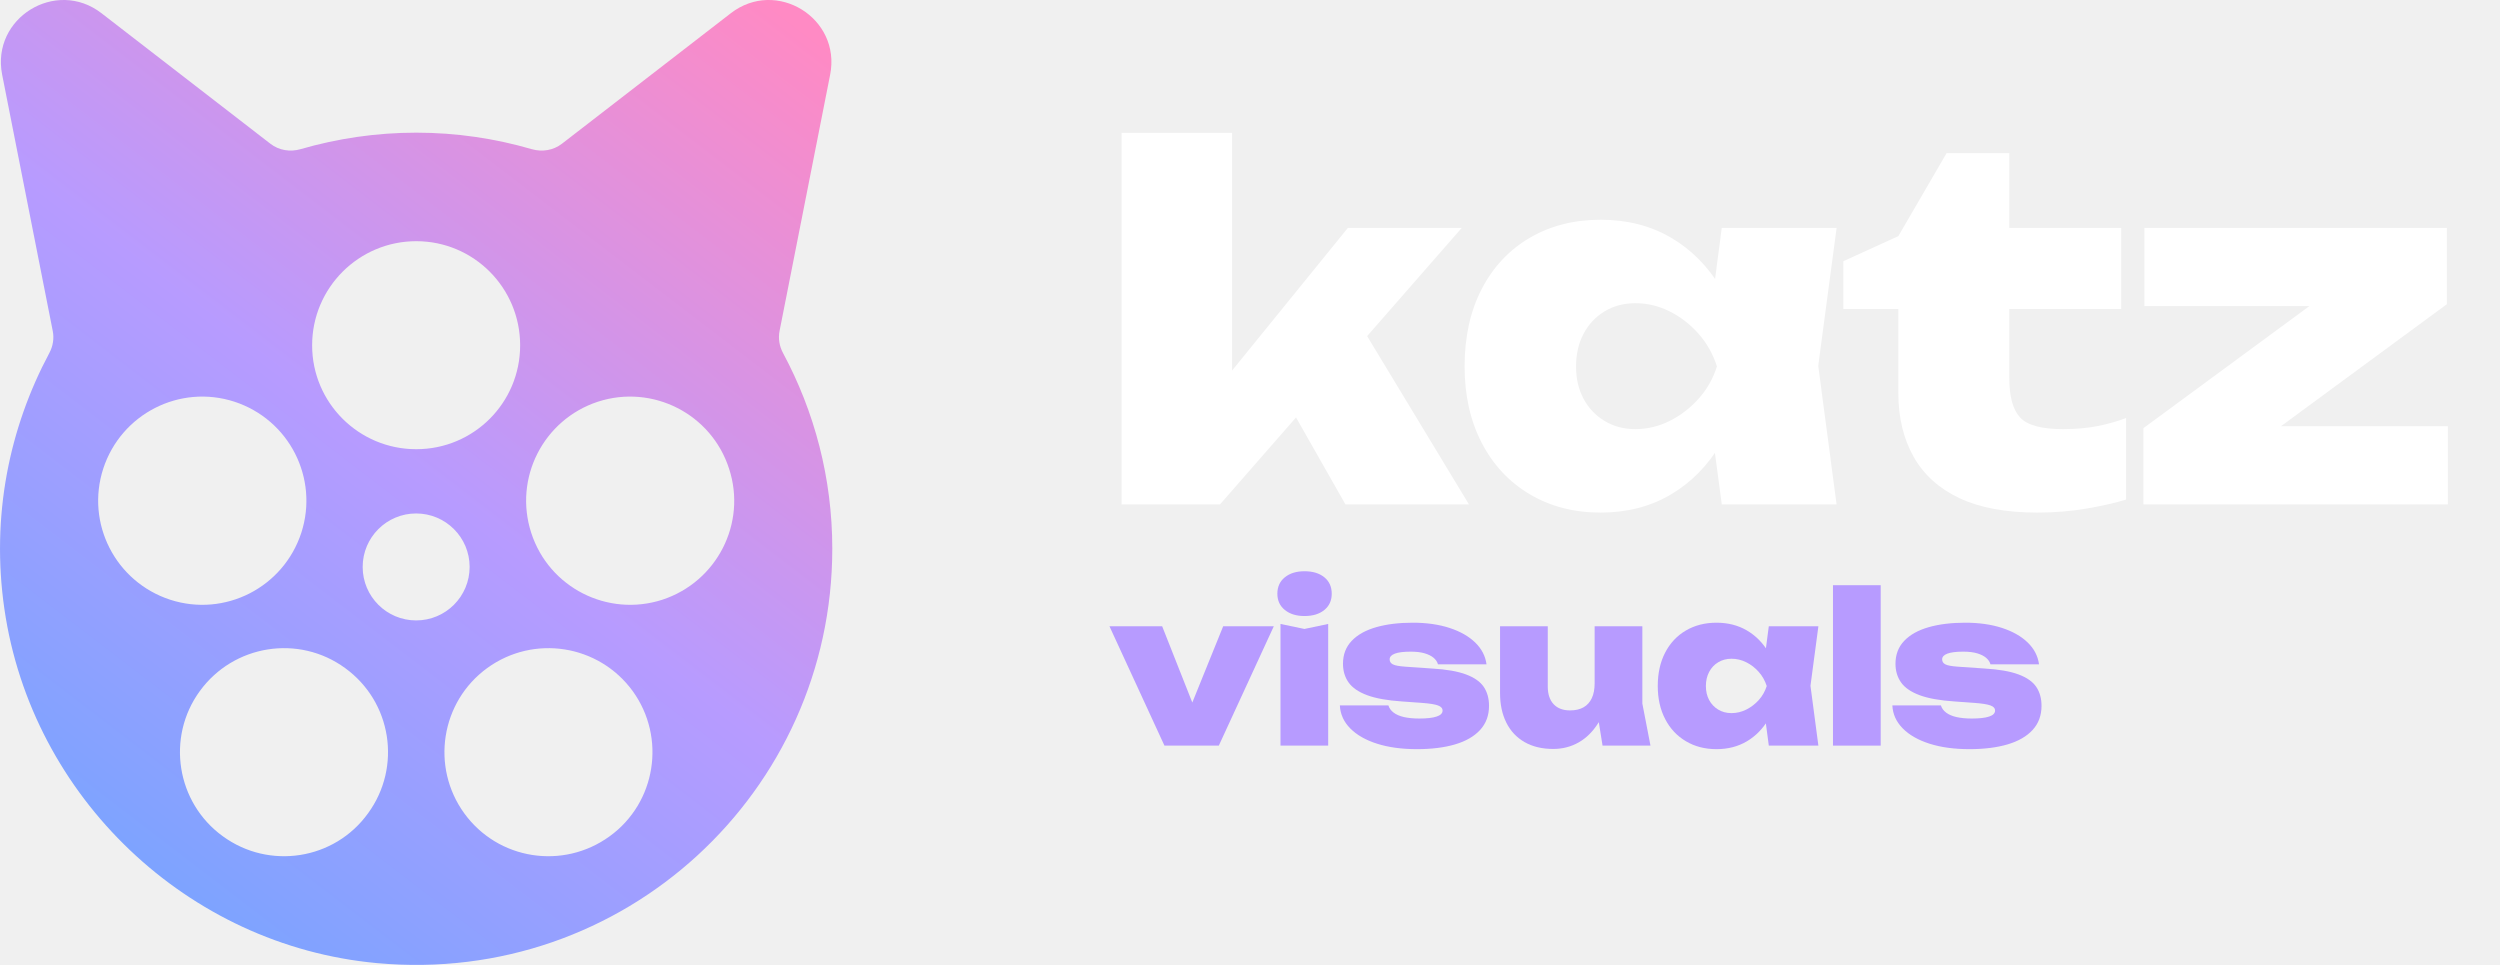
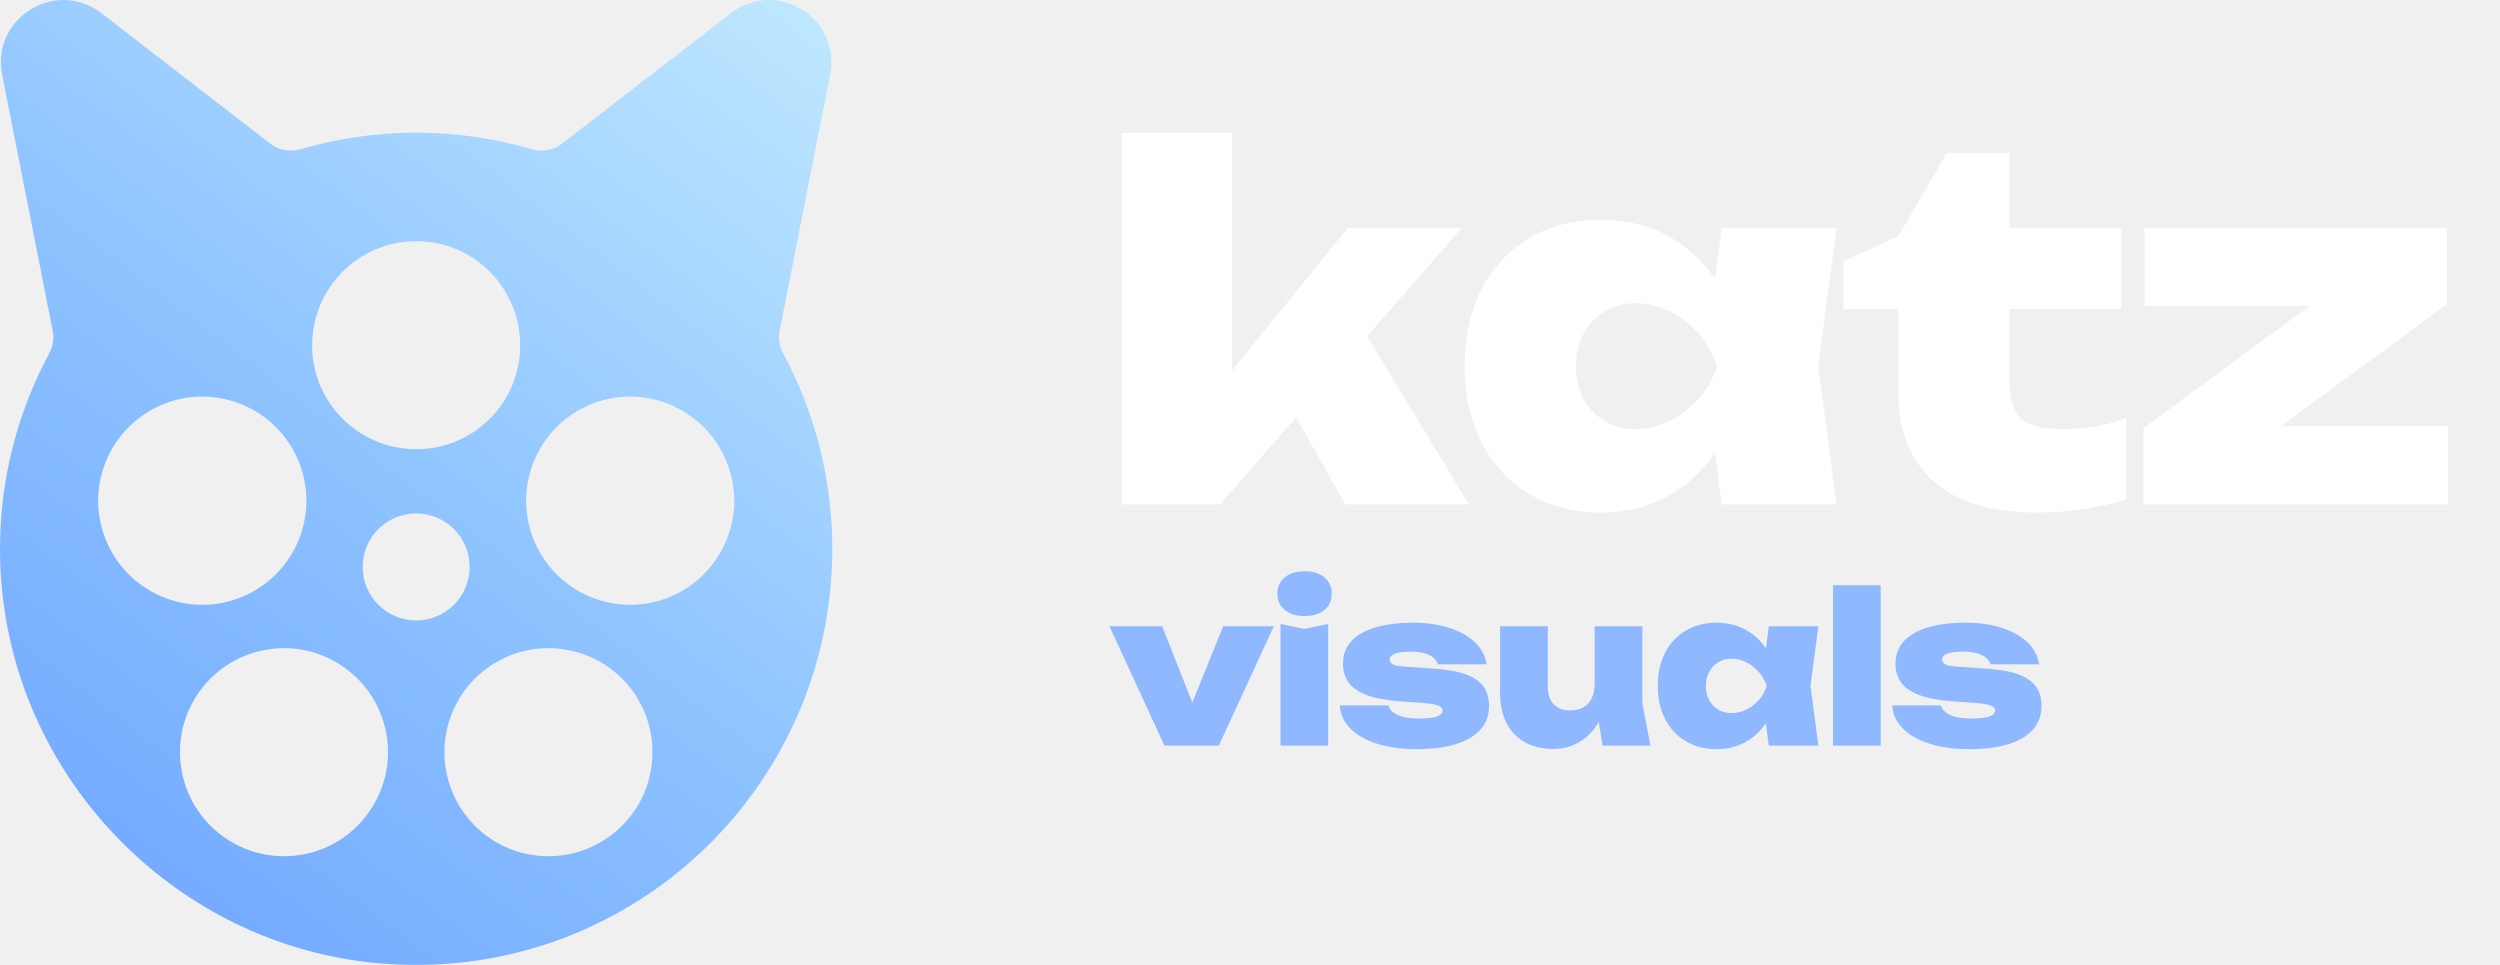
<svg xmlns="http://www.w3.org/2000/svg" viewBox="0 0 114 44" width="456" height="176">
  <defs>
    <linearGradient id="g" gradientUnits="userSpaceOnUse" x1="1560" y1="1290" x2="2280" y2="350">
      <stop offset="0" stop-color="#6FA5FF" />
-       <stop offset="0.5" stop-color="#B79BFF" />
-       <stop offset="1" stop-color="#FF8AC4" />
+       <stop offset="0.5" stop-color="#8FC4FF" />
+       <stop offset="1" stop-color="#BDE6FF" />
    </linearGradient>
  </defs>
  <g transform="translate(-68.422,-15.600) scale(0.04552)">
    <path d="M2287.56,696.43c-3.68-6.82-5.02-14.63-3.5-22.24l50.67-256.69c11.18-56.63-53.83-96.84-99.5-61.55     l-169.2,130.75c-8.61,6.64-19.81,8.46-30.25,5.42c-36.76-10.68-75.45-16.52-115.67-16.52c-40.2,0-79.08,5.85-115.89,16.53     c-10.44,3.03-21.65,1.21-30.23-5.43l-169.2-130.75c-45.69-35.29-110.7,4.92-99.52,61.56l50.69,256.75     c1.51,7.57,0.19,15.33-3.44,22.13c-40.01,74.83-58.52,163.15-45,256.38c27.33,188.49,183.45,337.25,373.08,354.73     c247.85,22.84,456.27-171.8,456.27-415.15C2336.87,821.55,2318.94,754.88,2287.56,696.43z M1920.1,584.32     c57.59,0,104.08,46.72,104.08,104.3c0,57.58-46.49,104.08-104.08,104.08c-57.57,0-104.3-46.51-104.3-104.08     C1815.81,631.04,1862.54,584.32,1920.1,584.32z M1606.54,812.18c17.95-54.92,76.64-84.81,131.33-67.09     c54.91,17.93,84.81,76.62,67.1,131.31c-17.95,54.92-76.64,84.81-131.33,67.1C1618.73,925.57,1588.83,866.89,1606.54,812.18z      M1871.84,1157.41c-33.65,46.73-98.98,56.92-145.5,23.03c-46.49-33.66-56.9-98.98-23.03-145.48c33.89-46.51,99-56.92,145.5-23.03     C1895.54,1045.8,1905.72,1110.91,1871.84,1157.41z M1920,964.22c-29.58,0-53.57-23.98-53.57-53.58     c0-29.58,23.98-53.57,53.57-53.57c29.58,0,53.57,23.98,53.57,53.57C1973.56,940.24,1949.58,964.22,1920,964.22z M2113.87,1180.44     c-46.71,33.89-111.82,23.7-145.71-23.03c-33.65-46.51-23.46-111.61,23.03-145.48c46.73-33.89,111.82-23.47,145.71,23.03     C2170.57,1081.46,2160.38,1146.78,2113.87,1180.44z M2166.59,943.5c-54.71,17.71-113.62-12.19-131.33-67.1     c-17.71-54.69,12.18-113.38,66.89-131.31c54.69-17.72,113.6,12.18,131.31,67.09C2251.38,866.89,2221.28,925.57,2166.59,943.5z" fill="url(#g)" />
  </g>
  <g fill="#FFFFFF">
    <path d="M281 180 219 201 521 573H757L256 0H52V770H281ZM358 278 533 395 772 0H516Z" transform="translate(50.000,23.000) scale(0.022,-0.022)" />
    <path d="M563 0 536 204 564 286 536 367 563 573H801L763 287L801 0ZM614 286Q602 195 561.5 126.5Q521 58 457.5 20.5Q394 -17 312 -17Q229 -17 165.0 21.0Q101 59 65.5 127.5Q30 196 30 286Q30 378 65.5 446.5Q101 515 165.0 552.5Q229 590 312 590Q394 590 457.5 553.0Q521 516 562.0 447.5Q603 379 614 286ZM261 286Q261 248 276.5 219.0Q292 190 320.0 173.0Q348 156 384 156Q421 156 455.0 173.0Q489 190 515.0 219.0Q541 248 553 286Q541 324 515.0 353.5Q489 383 455.0 400.0Q421 417 384 417Q348 417 320.0 400.0Q292 383 276.5 353.5Q261 324 261 286Z" transform="translate(66.126,23.000) scale(0.022,-0.022)" />
    <path d="M6 405V504L120 556L220 728H350V573H582V405H350V262Q350 204 372.5 180.0Q395 156 461 156Q502 156 534.0 162.5Q566 169 592 179V10Q560 0 511.0 -8.5Q462 -17 408 -17Q310 -17 246.5 13.0Q183 43 151.5 99.0Q120 155 120 231V405Z" transform="translate(83.924,23.000) scale(0.022,-0.022)" />
    <path d="M39 0V158L417 436L581 411H41V573H668V415L290 137L151 162H670V0Z" transform="translate(96.882,23.000) scale(0.022,-0.022)" />
  </g>
-   <g fill="#B79BFF">
+   <g fill="#8FB8FF">
    <path d="M435 110 358 111 545 573H788L524 0H263L-1 573H252Z" transform="translate(50.600,34.000) scale(0.0095,-0.0095)" />
    <path d="M52 584 167 560 281 584V0H52ZM167 622Q109 622 73.0 651.0Q37 680 37 729Q37 779 73.0 808.0Q109 837 167 837Q227 837 262.5 808.0Q298 779 298 729Q298 680 262.5 651.0Q227 622 167 622Z" transform="translate(57.896,34.000) scale(0.0095,-0.0095)" />
    <path d="M739 191Q739 122 696.5 75.5Q654 29 576.5 6.0Q499 -17 393 -17Q284 -17 202.0 9.0Q120 35 73.0 82.5Q26 130 23 193H256Q262 173 281.0 158.5Q300 144 331.0 137.0Q362 130 405 130Q459 130 487.5 139.5Q516 149 516 168Q516 185 493.5 193.0Q471 201 418 205L321 212Q216 219 154.0 242.0Q92 265 65.0 303.0Q38 341 38 393Q38 459 80.0 503.0Q122 547 197.5 568.5Q273 590 373 590Q472 590 549.0 565.0Q626 540 672.5 495.0Q719 450 727 390H494Q489 408 473.0 421.5Q457 435 430.0 443.0Q403 451 363 451Q312 451 287.0 441.5Q262 432 262 414Q262 398 277.5 390.0Q293 382 336 379L466 370Q569 364 629.0 341.5Q689 319 714.0 281.5Q739 244 739 191Z" transform="translate(60.879,34.000) scale(0.0095,-0.0095)" />
    <path d="M300 -16Q220 -16 162.5 17.0Q105 50 75.0 110.5Q45 171 45 251V573H274V284Q274 229 302.0 199.0Q330 169 381 169Q420 169 446.0 184.0Q472 199 485.5 228.0Q499 257 499 299L568 263Q556 172 517.0 109.5Q478 47 422.5 15.5Q367 -16 300 -16ZM537 0 499 237V573H728V202L767 0Z" transform="translate(67.975,34.000) scale(0.0095,-0.0095)" />
    <path d="M563 0 536 204 564 286 536 367 563 573H801L763 287L801 0ZM614 286Q602 195 561.5 126.5Q521 58 457.5 20.5Q394 -17 312 -17Q229 -17 165.0 21.0Q101 59 65.5 127.5Q30 196 30 286Q30 378 65.5 446.5Q101 515 165.0 552.5Q229 590 312 590Q394 590 457.5 553.0Q521 516 562.0 447.5Q603 379 614 286ZM261 286Q261 248 276.5 219.0Q292 190 320.0 173.0Q348 156 384 156Q421 156 455.0 173.0Q489 190 515.0 219.0Q541 248 553 286Q541 324 515.0 353.5Q489 383 455.0 400.0Q421 417 384 417Q348 417 320.0 400.0Q292 383 276.5 353.5Q261 324 261 286Z" transform="translate(75.309,34.000) scale(0.0095,-0.0095)" />
    <path d="M52 770H281V0H52Z" transform="translate(83.090,34.000) scale(0.0095,-0.0095)" />
    <path d="M739 191Q739 122 696.5 75.5Q654 29 576.5 6.0Q499 -17 393 -17Q284 -17 202.0 9.0Q120 35 73.0 82.5Q26 130 23 193H256Q262 173 281.0 158.5Q300 144 331.0 137.0Q362 130 405 130Q459 130 487.5 139.5Q516 149 516 168Q516 185 493.5 193.0Q471 201 418 205L321 212Q216 219 154.0 242.0Q92 265 65.0 303.0Q38 341 38 393Q38 459 80.0 503.0Q122 547 197.5 568.5Q273 590 373 590Q472 590 549.0 565.0Q626 540 672.5 495.0Q719 450 727 390H494Q489 408 473.0 421.5Q457 435 430.0 443.0Q403 451 363 451Q312 451 287.0 441.5Q262 432 262 414Q262 398 277.5 390.0Q293 382 336 379L466 370Q569 364 629.0 341.5Q689 319 714.0 281.5Q739 244 739 191Z" transform="translate(86.073,34.000) scale(0.0095,-0.0095)" />
  </g>
</svg>
